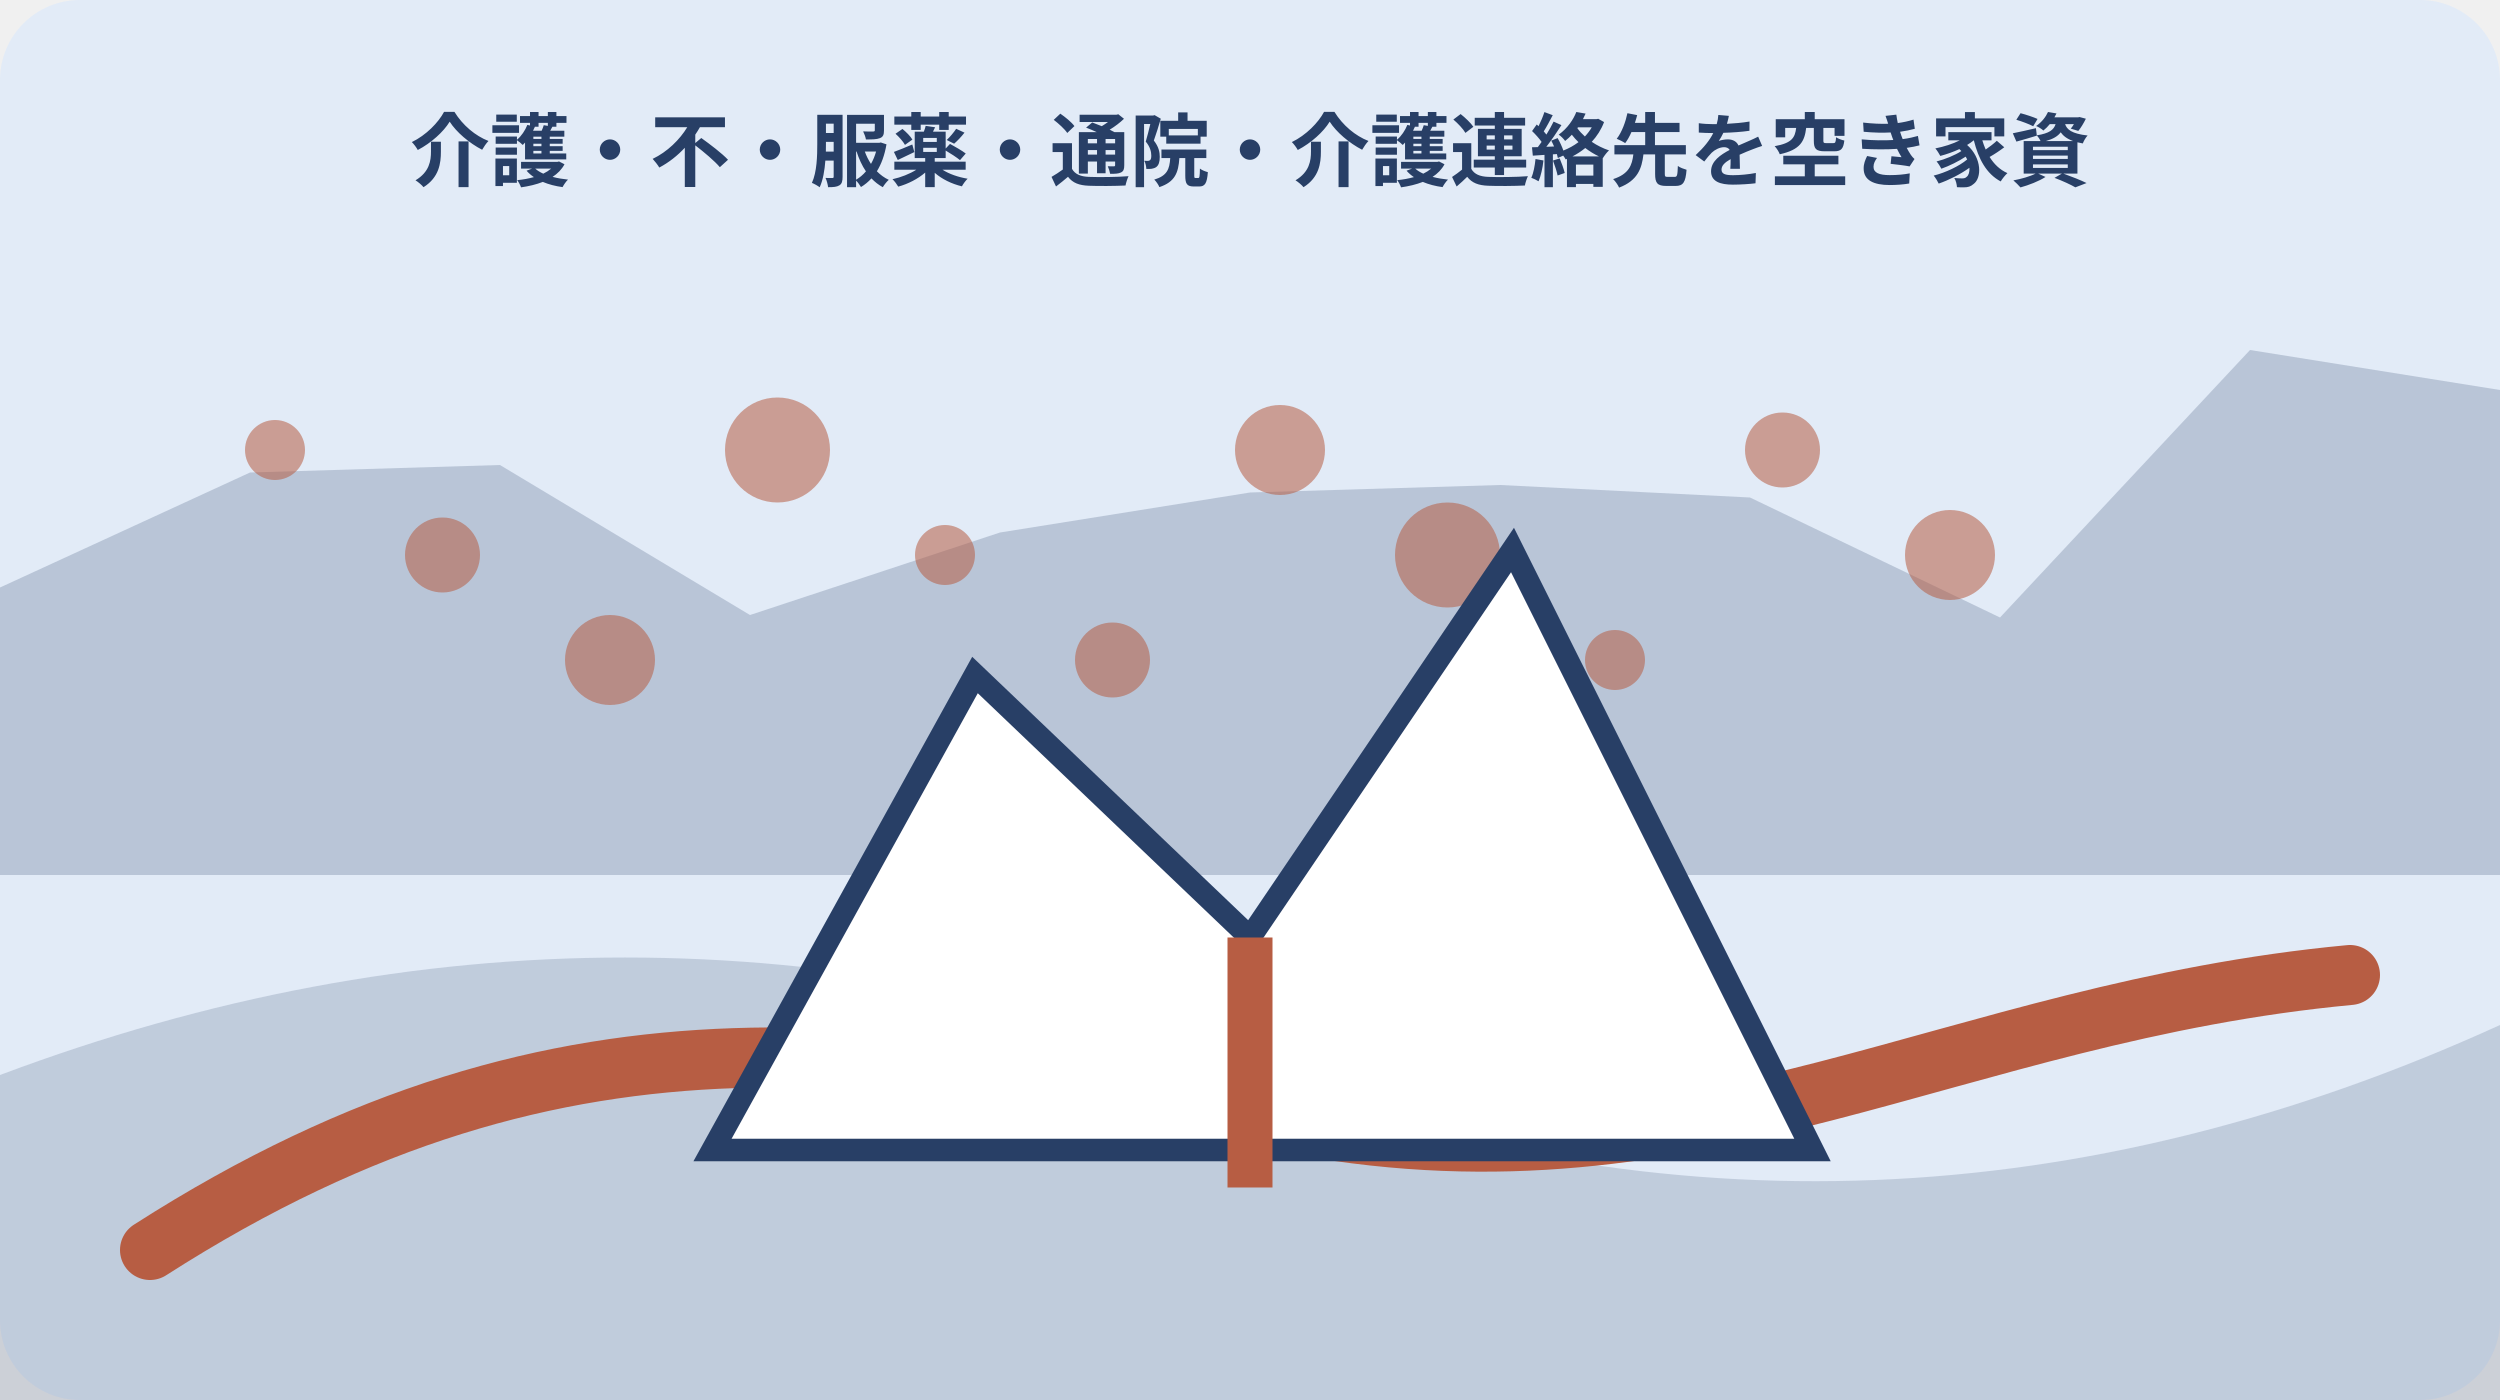
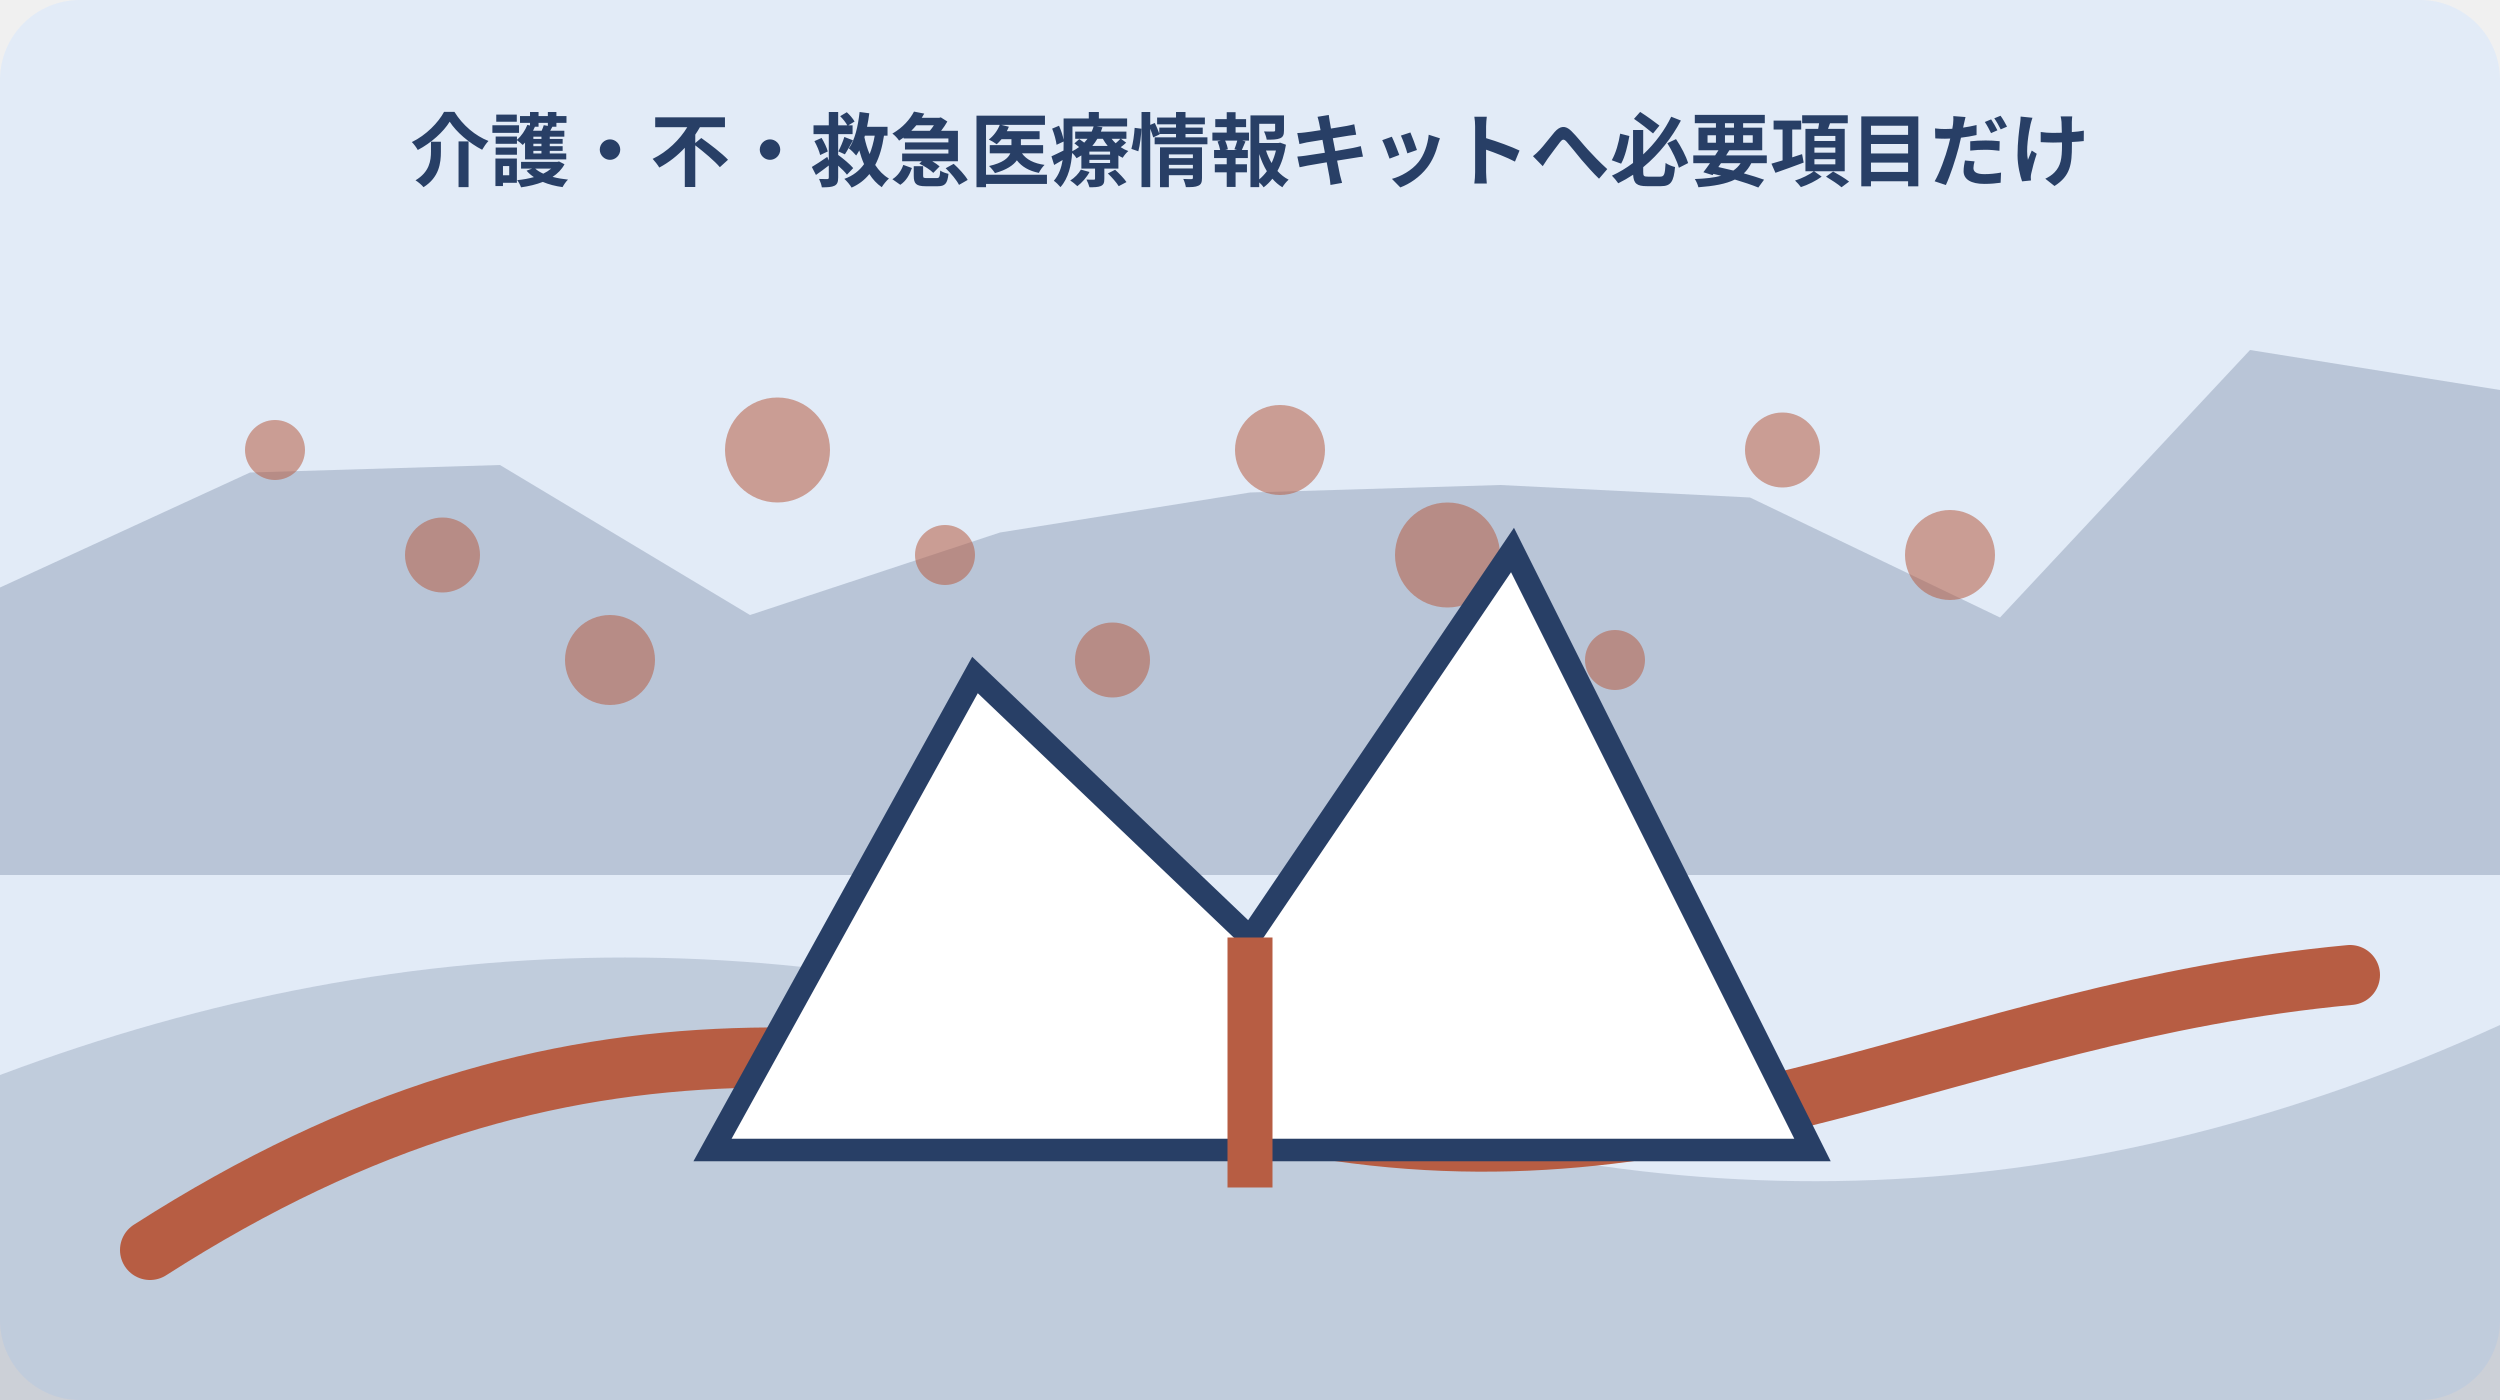
<svg xmlns="http://www.w3.org/2000/svg" width="1000" height="560" viewBox="0 0 1000 560" role="img" aria-labelledby="title desc" data-illustration="mori-editorial" data-topic-id="271" data-scene-index="3">
  <rect width="1000" height="560" rx="32" fill="#e2ebf7" />
  <polygon points="0,235 100,189 200,186 300,246 400,213 500,197 600,194 700,199 800,247 900,140 1000,156 1000,350 0,350" fill="#283f66" opacity=".22" />
  <path d="M0 430 Q250 336 500 430 T1000 410 V560 H0Z" fill="#283f66" opacity=".18" />
  <path d="M60 500 C230 391 360 421 520 450 S780 405 940 390" fill="none" stroke="#b75d43" stroke-width="24" stroke-linecap="round" />
  <circle cx="110" cy="180" r="12" fill="#b75d43" opacity=".55" />
  <circle cx="177" cy="222" r="15" fill="#b75d43" opacity=".55" />
  <circle cx="244" cy="264" r="18" fill="#b75d43" opacity=".55" />
  <circle cx="311" cy="180" r="21" fill="#b75d43" opacity=".55" />
  <circle cx="378" cy="222" r="12" fill="#b75d43" opacity=".55" />
  <circle cx="445" cy="264" r="15" fill="#b75d43" opacity=".55" />
  <circle cx="512" cy="180" r="18" fill="#b75d43" opacity=".55" />
  <circle cx="579" cy="222" r="21" fill="#b75d43" opacity=".55" />
  <circle cx="646" cy="264" r="12" fill="#b75d43" opacity=".55" />
  <circle cx="713" cy="180" r="15" fill="#b75d43" opacity=".55" />
  <circle cx="780" cy="222" r="18" fill="#b75d43" opacity=".55" />
  <g data-scene="land">
    <path d="M285 460 390 270l110 105 105-155 120 240Z" fill="#fff" stroke="#283f66" stroke-width="9" />
    <path d="M500 375v100" stroke="#b75d43" stroke-width="18" />
  </g>
-   <text x="500" y="72" text-anchor="middle" font-family="sans-serif" font-size="32" font-weight="700" fill="#283f66">介護・不・服薬・通院・介護連絡先を空き家資</text>
+   <text x="500" y="72" text-anchor="middle" font-family="sans-serif" font-size="32" font-weight="700" fill="#283f66">介護・不・救急医療情報キットへ必要項目だけ</text>
</svg>
